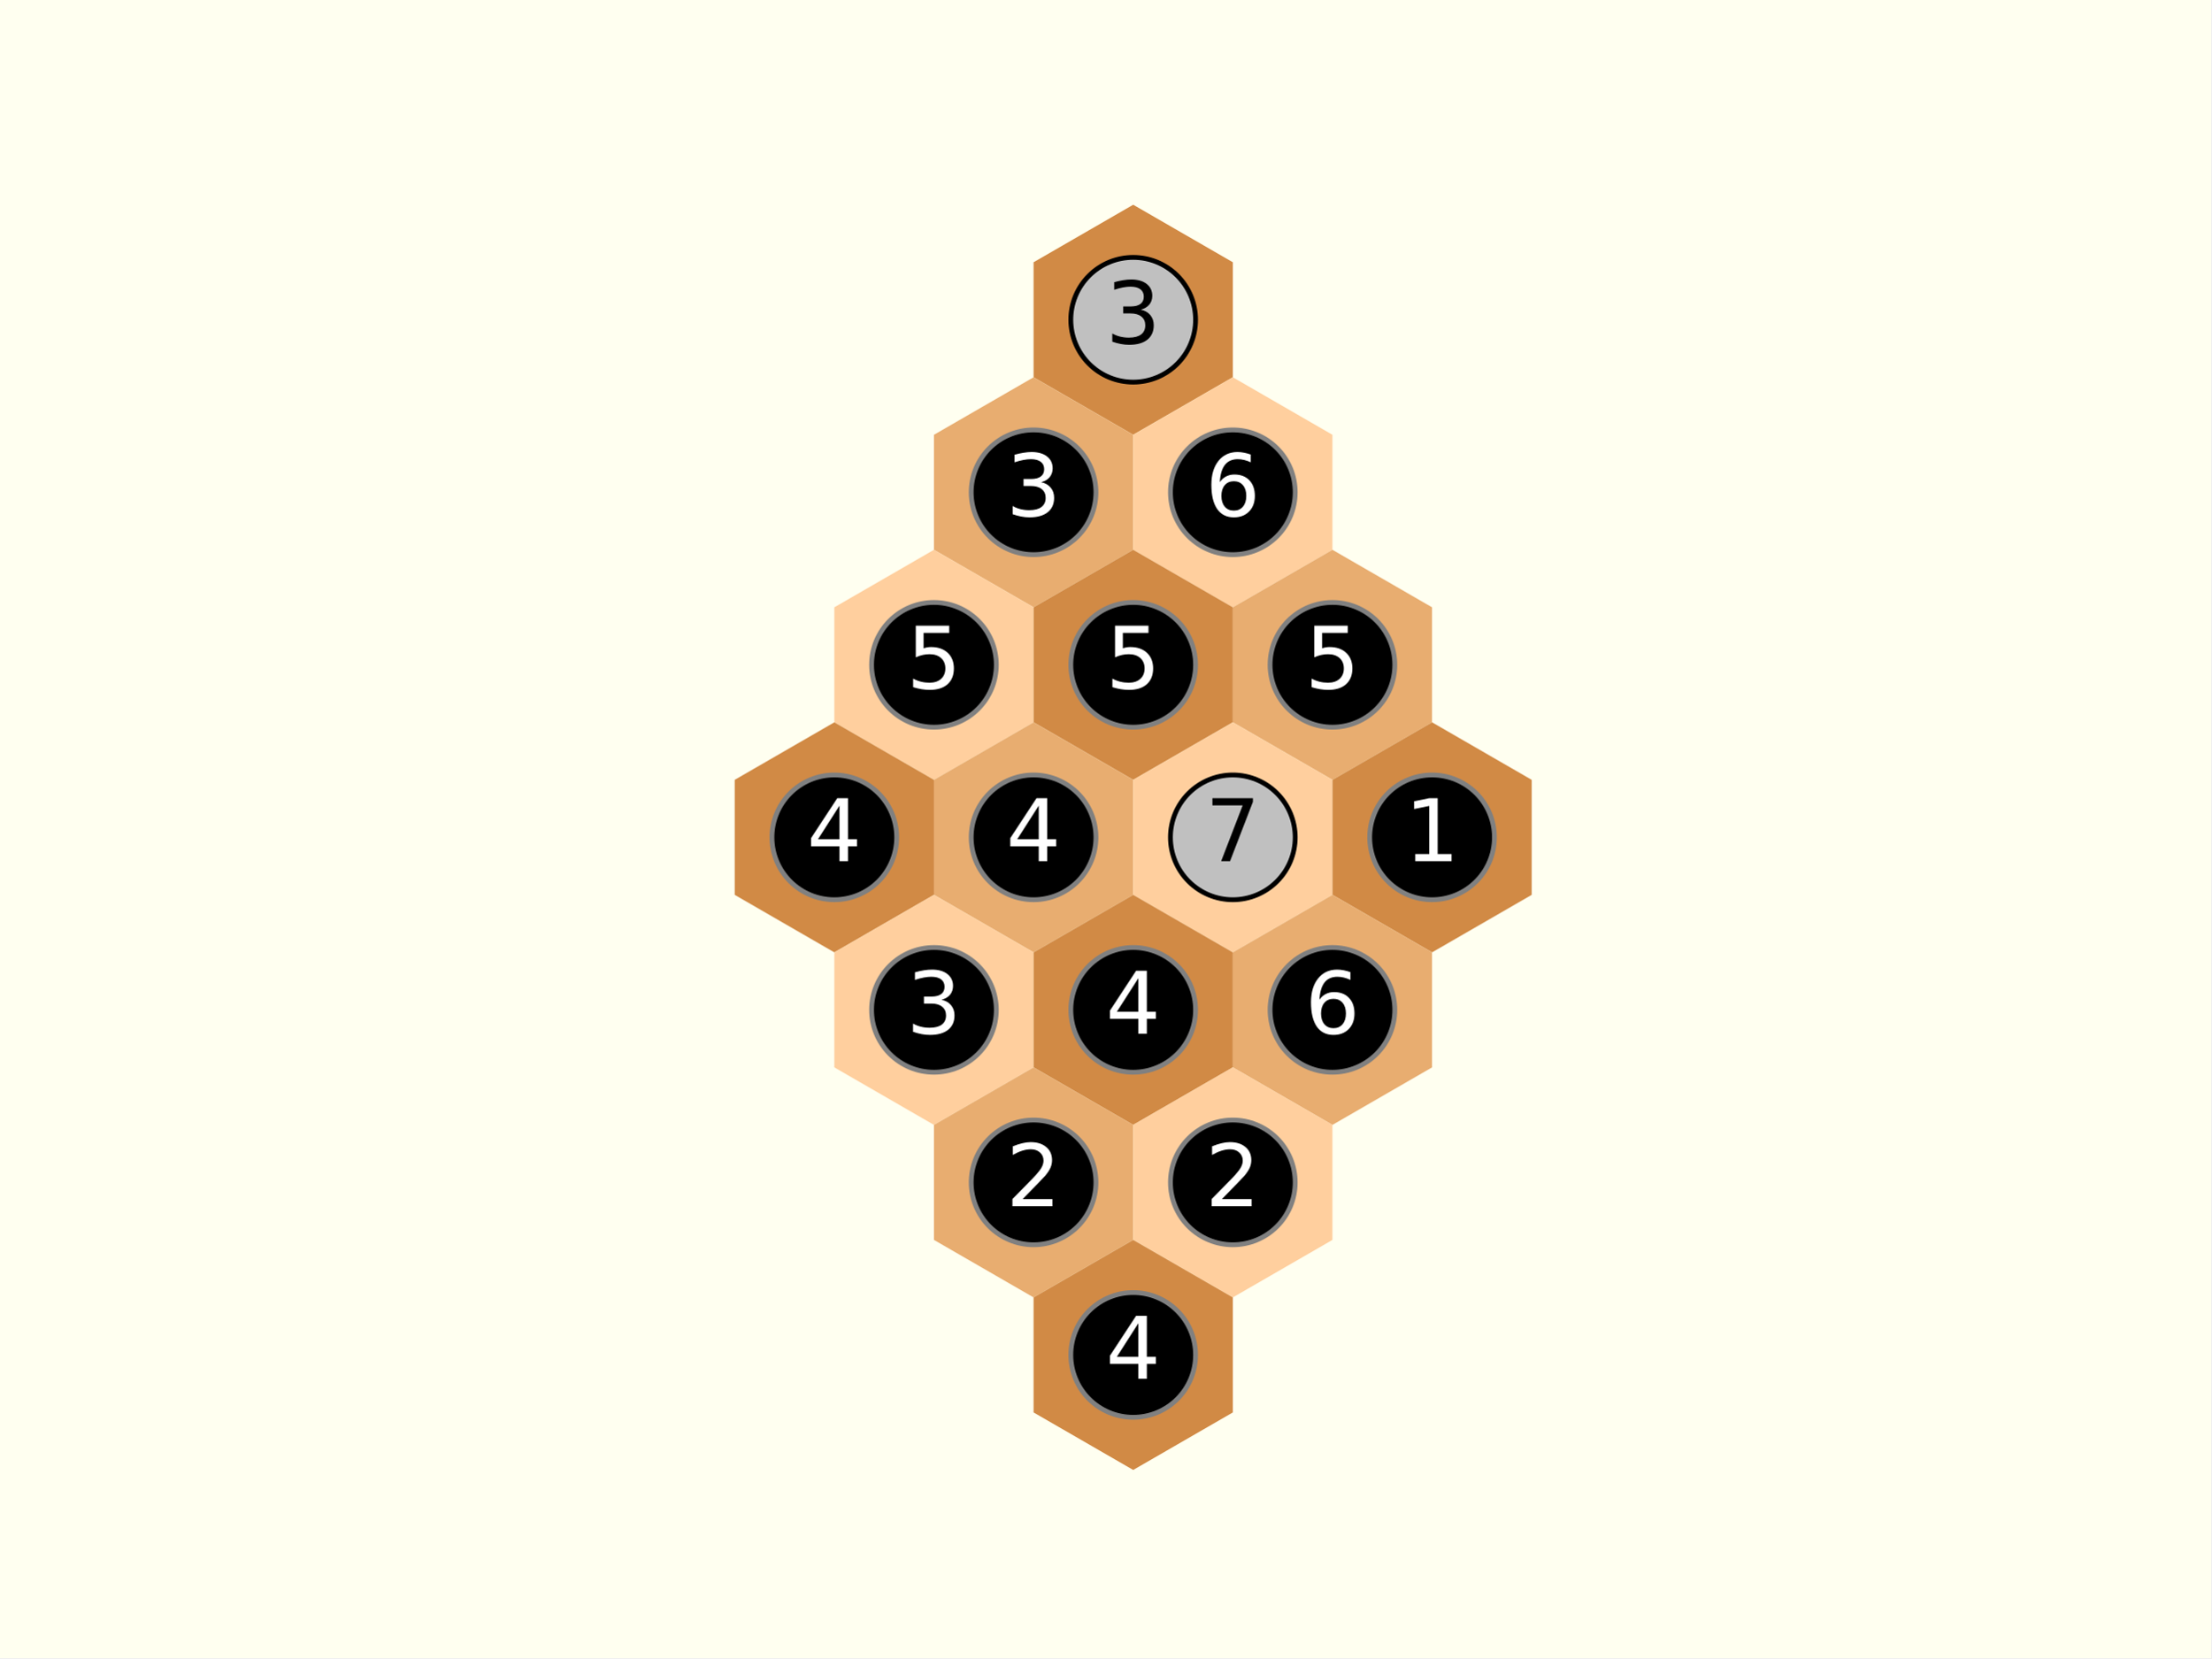
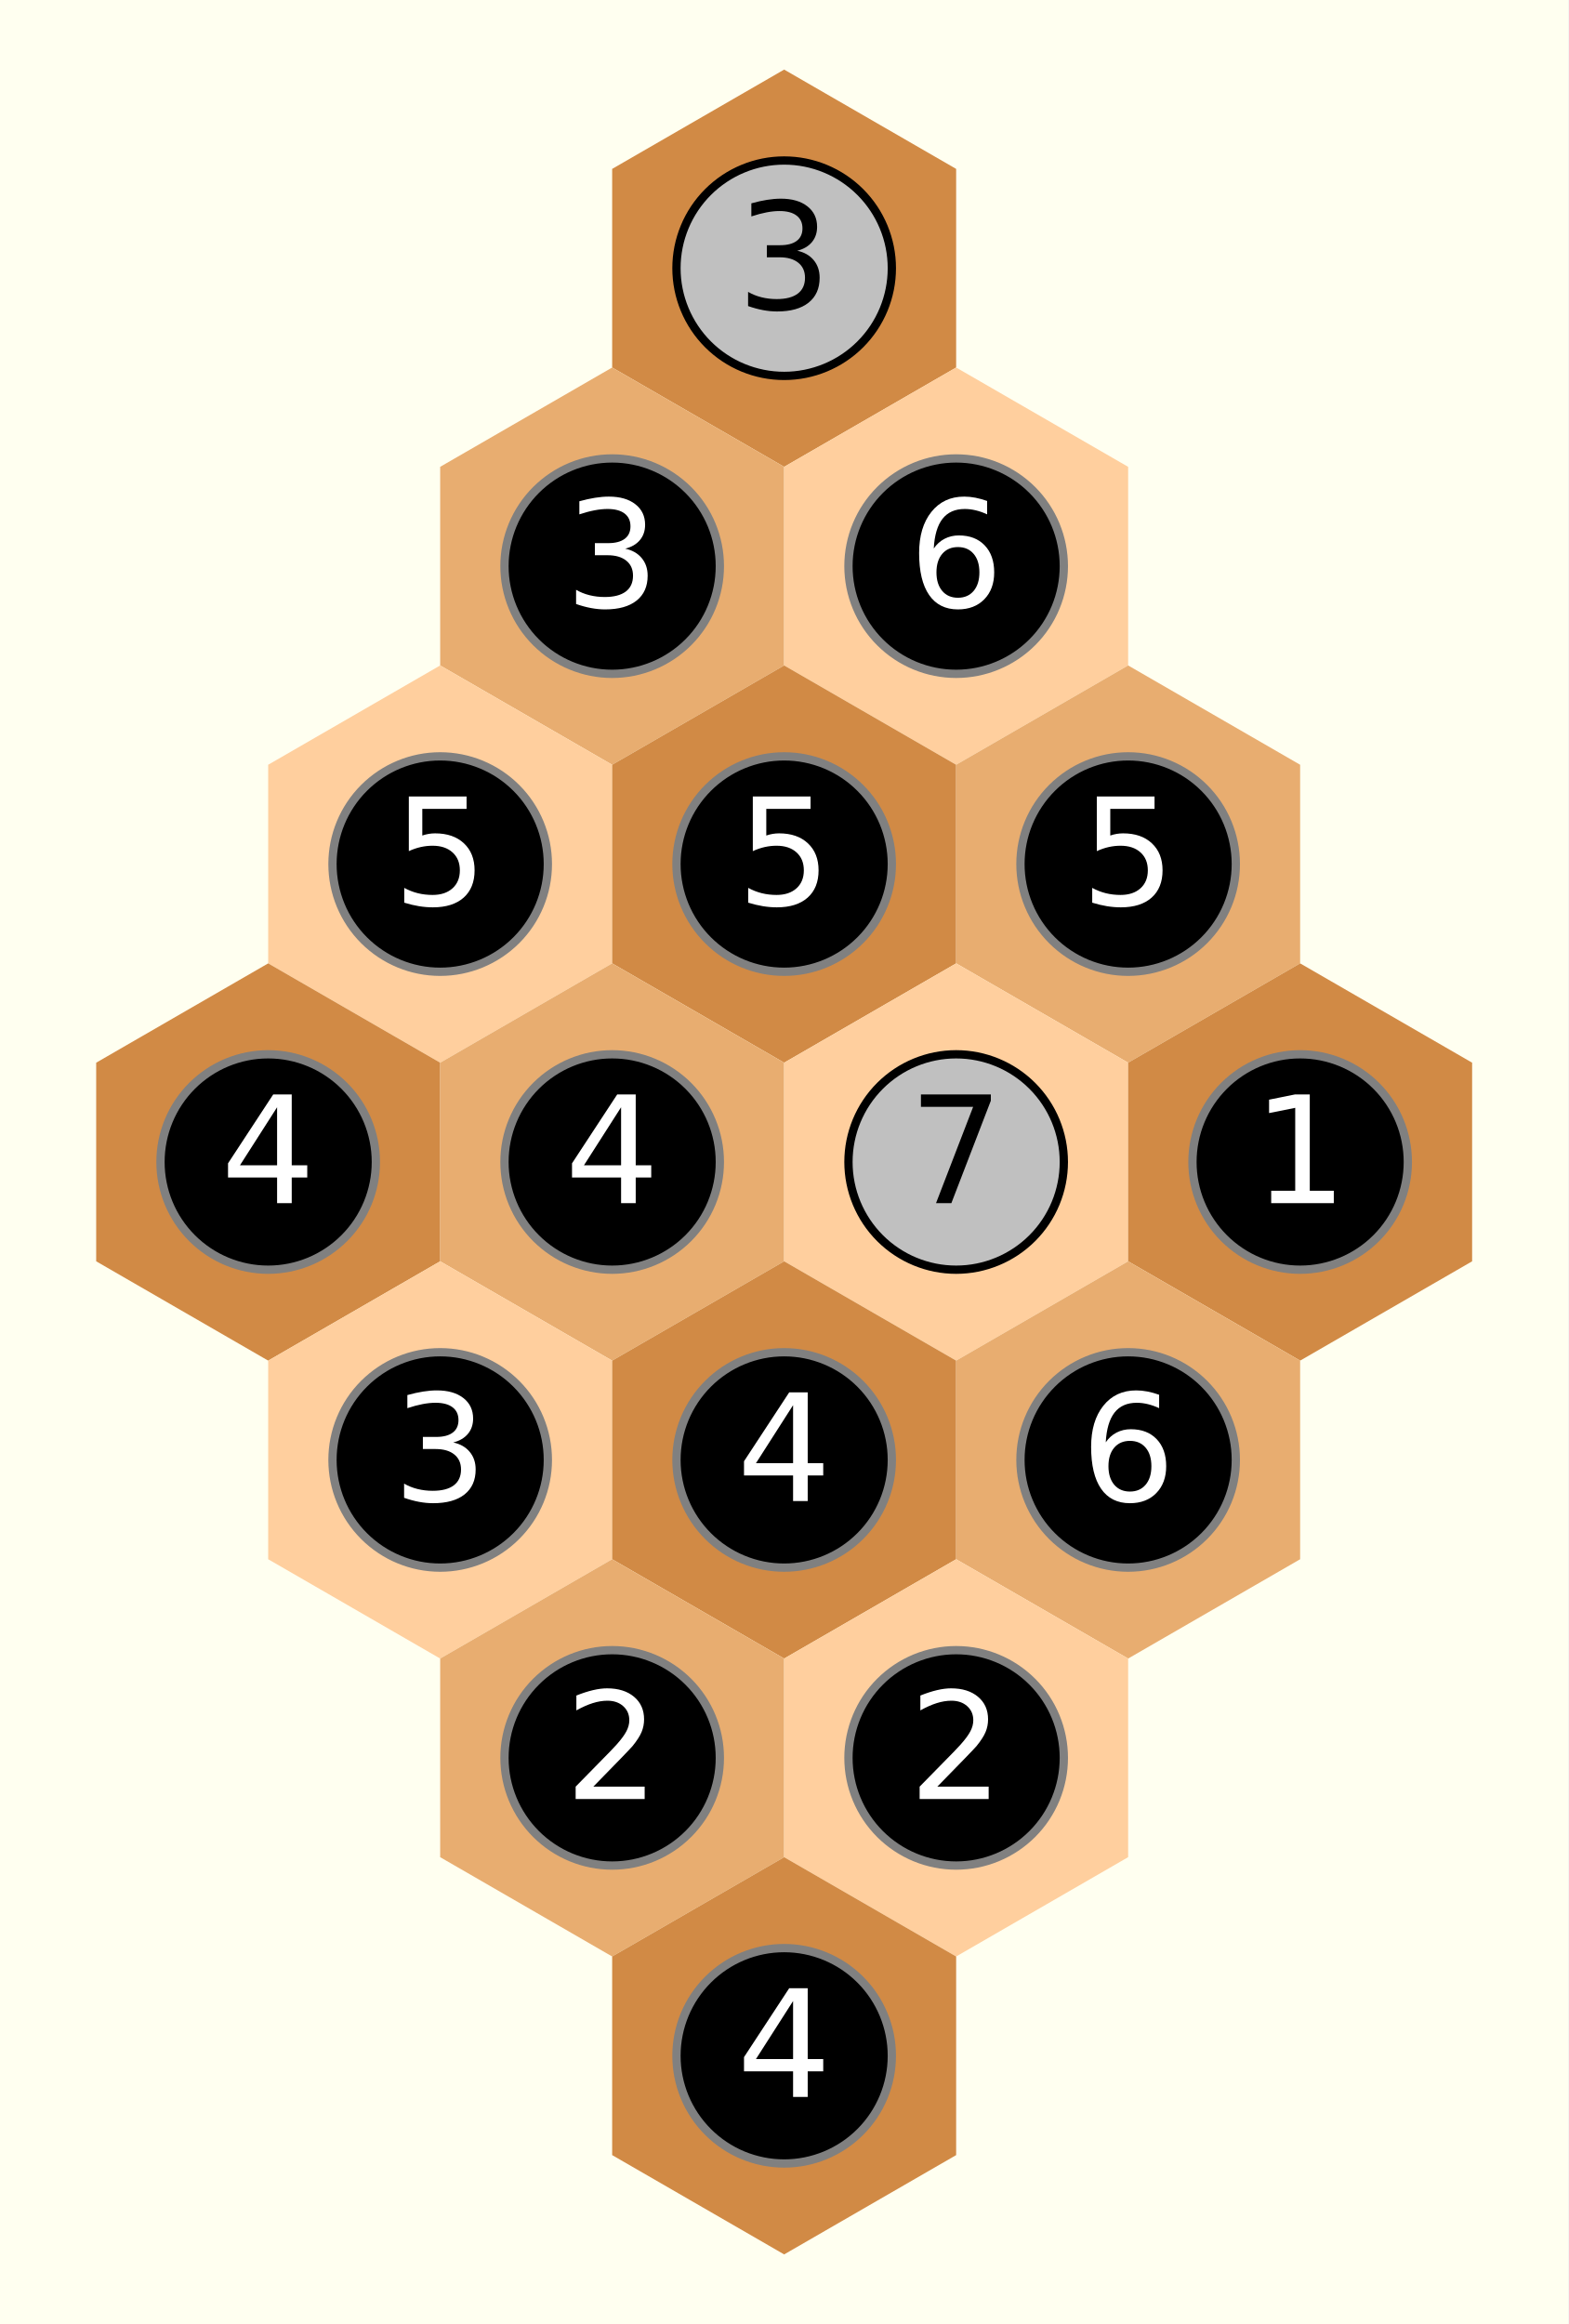
- <svg xmlns="http://www.w3.org/2000/svg" xmlns:xlink="http://www.w3.org/1999/xlink" width="460.8pt" height="345.6pt" viewBox="0 0 460.8 345.6" version="1.1">
+ <svg xmlns="http://www.w3.org/2000/svg" xmlns:xlink="http://www.w3.org/1999/xlink" width="189.318pt" height="280.512pt" viewBox="0 0 189.318 280.512" version="1.1">
  <defs>
    <style type="text/css">*{stroke-linejoin: round; stroke-linecap: butt}</style>
  </defs>
  <g id="figure_1">
    <g id="patch_1">
-       <path d="M 0 345.6  L 460.8 345.6  L 460.8 0  L 0 0  z " style="fill: #fffff0" />
+       <path d="M 0 280.512  L 189.318 280.512  L 189.318 0  L 0 0  z " style="fill: #fffff0" />
    </g>
    <g id="axes_1">
      <g id="patch_2">
-         <path d="M 215.398 78.632  L 236.16 90.619  L 256.922 78.632  L 256.922 54.658  L 236.16 42.671  L 215.398 54.658  z " clip-path="url(#p9b4c2e0608)" style="fill: #d18a45" />
+         <path d="M 73.897 44.36  L 94.659 56.347  L 115.421 44.36  L 115.421 20.386  L 94.659 8.399  L 73.897 20.386  z " clip-path="url(#p88417ae370)" style="fill: #d18a45" />
      </g>
      <g id="patch_3">
-         <path d="M 194.636 114.593  L 215.398 126.58  L 236.16 114.593  L 236.16 90.619  L 215.398 78.632  L 194.636 90.619  z " clip-path="url(#p9b4c2e0608)" style="fill: #e8ad70" />
+         <path d="M 53.135 80.321  L 73.897 92.308  L 94.659 80.321  L 94.659 56.347  L 73.897 44.36  L 53.135 56.347  z " clip-path="url(#p88417ae370)" style="fill: #e8ad70" />
      </g>
      <g id="patch_4">
-         <path d="M 236.16 114.593  L 256.922 126.58  L 277.684 114.593  L 277.684 90.619  L 256.922 78.632  L 236.16 90.619  z " clip-path="url(#p9b4c2e0608)" style="fill: #ffcf9e" />
+         <path d="M 94.659 80.321  L 115.421 92.308  L 136.183 80.321  L 136.183 56.347  L 115.421 44.36  L 94.659 56.347  z " clip-path="url(#p88417ae370)" style="fill: #ffcf9e" />
      </g>
      <g id="patch_5">
-         <path d="M 173.874 150.554  L 194.636 162.541  L 215.398 150.554  L 215.398 126.58  L 194.636 114.593  L 173.874 126.58  z " clip-path="url(#p9b4c2e0608)" style="fill: #ffcf9e" />
+         <path d="M 32.373 116.282  L 53.135 128.269  L 73.897 116.282  L 73.897 92.308  L 53.135 80.321  L 32.373 92.308  z " clip-path="url(#p88417ae370)" style="fill: #ffcf9e" />
      </g>
      <g id="patch_6">
-         <path d="M 215.398 150.554  L 236.16 162.541  L 256.922 150.554  L 256.922 126.58  L 236.16 114.593  L 215.398 126.58  z " clip-path="url(#p9b4c2e0608)" style="fill: #d18a45" />
+         <path d="M 73.897 116.282  L 94.659 128.269  L 115.421 116.282  L 115.421 92.308  L 94.659 80.321  L 73.897 92.308  z " clip-path="url(#p88417ae370)" style="fill: #d18a45" />
      </g>
      <g id="patch_7">
-         <path d="M 256.922 150.554  L 277.684 162.541  L 298.446 150.554  L 298.446 126.58  L 277.684 114.593  L 256.922 126.58  z " clip-path="url(#p9b4c2e0608)" style="fill: #e8ad70" />
+         <path d="M 115.421 116.282  L 136.183 128.269  L 156.946 116.282  L 156.946 92.308  L 136.183 80.321  L 115.421 92.308  z " clip-path="url(#p88417ae370)" style="fill: #e8ad70" />
      </g>
      <g id="patch_8">
-         <path d="M 153.111 186.515  L 173.874 198.502  L 194.636 186.515  L 194.636 162.541  L 173.874 150.554  L 153.111 162.541  z " clip-path="url(#p9b4c2e0608)" style="fill: #d18a45" />
+         <path d="M 11.611 152.243  L 32.373 164.23  L 53.135 152.243  L 53.135 128.269  L 32.373 116.282  L 11.611 128.269  z " clip-path="url(#p88417ae370)" style="fill: #d18a45" />
      </g>
      <g id="patch_9">
-         <path d="M 194.636 186.515  L 215.398 198.502  L 236.16 186.515  L 236.16 162.541  L 215.398 150.554  L 194.636 162.541  z " clip-path="url(#p9b4c2e0608)" style="fill: #e8ad70" />
+         <path d="M 53.135 152.243  L 73.897 164.23  L 94.659 152.243  L 94.659 128.269  L 73.897 116.282  L 53.135 128.269  z " clip-path="url(#p88417ae370)" style="fill: #e8ad70" />
      </g>
      <g id="patch_10">
-         <path d="M 236.16 186.515  L 256.922 198.502  L 277.684 186.515  L 277.684 162.541  L 256.922 150.554  L 236.16 162.541  z " clip-path="url(#p9b4c2e0608)" style="fill: #ffcf9e" />
+         <path d="M 94.659 152.243  L 115.421 164.23  L 136.183 152.243  L 136.183 128.269  L 115.421 116.282  L 94.659 128.269  z " clip-path="url(#p88417ae370)" style="fill: #ffcf9e" />
      </g>
      <g id="patch_11">
-         <path d="M 277.684 186.515  L 298.446 198.502  L 319.209 186.515  L 319.209 162.541  L 298.446 150.554  L 277.684 162.541  z " clip-path="url(#p9b4c2e0608)" style="fill: #d18a45" />
+         <path d="M 136.183 152.243  L 156.946 164.23  L 177.708 152.243  L 177.708 128.269  L 156.946 116.282  L 136.183 128.269  z " clip-path="url(#p88417ae370)" style="fill: #d18a45" />
      </g>
      <g id="patch_12">
-         <path d="M 173.874 222.476  L 194.636 234.463  L 215.398 222.476  L 215.398 198.502  L 194.636 186.515  L 173.874 198.502  z " clip-path="url(#p9b4c2e0608)" style="fill: #ffcf9e" />
+         <path d="M 32.373 188.204  L 53.135 200.191  L 73.897 188.204  L 73.897 164.23  L 53.135 152.243  L 32.373 164.23  z " clip-path="url(#p88417ae370)" style="fill: #ffcf9e" />
      </g>
      <g id="patch_13">
-         <path d="M 215.398 222.476  L 236.16 234.463  L 256.922 222.476  L 256.922 198.502  L 236.16 186.515  L 215.398 198.502  z " clip-path="url(#p9b4c2e0608)" style="fill: #d18a45" />
+         <path d="M 73.897 188.204  L 94.659 200.191  L 115.421 188.204  L 115.421 164.23  L 94.659 152.243  L 73.897 164.23  z " clip-path="url(#p88417ae370)" style="fill: #d18a45" />
      </g>
      <g id="patch_14">
-         <path d="M 256.922 222.476  L 277.684 234.463  L 298.446 222.476  L 298.446 198.502  L 277.684 186.515  L 256.922 198.502  z " clip-path="url(#p9b4c2e0608)" style="fill: #e8ad70" />
+         <path d="M 115.421 188.204  L 136.183 200.191  L 156.946 188.204  L 156.946 164.23  L 136.183 152.243  L 115.421 164.23  z " clip-path="url(#p88417ae370)" style="fill: #e8ad70" />
      </g>
      <g id="patch_15">
-         <path d="M 194.636 258.437  L 215.398 270.424  L 236.16 258.437  L 236.16 234.463  L 215.398 222.476  L 194.636 234.463  z " clip-path="url(#p9b4c2e0608)" style="fill: #e8ad70" />
+         <path d="M 53.135 224.165  L 73.897 236.152  L 94.659 224.165  L 94.659 200.191  L 73.897 188.204  L 53.135 200.191  z " clip-path="url(#p88417ae370)" style="fill: #e8ad70" />
      </g>
      <g id="patch_16">
-         <path d="M 236.16 258.437  L 256.922 270.424  L 277.684 258.437  L 277.684 234.463  L 256.922 222.476  L 236.16 234.463  z " clip-path="url(#p9b4c2e0608)" style="fill: #ffcf9e" />
+         <path d="M 94.659 224.165  L 115.421 236.152  L 136.183 224.165  L 136.183 200.191  L 115.421 188.204  L 94.659 200.191  z " clip-path="url(#p88417ae370)" style="fill: #ffcf9e" />
      </g>
      <g id="patch_17">
-         <path d="M 215.398 294.398  L 236.16 306.385  L 256.922 294.398  L 256.922 270.424  L 236.16 258.437  L 215.398 270.424  z " clip-path="url(#p9b4c2e0608)" style="fill: #d18a45" />
+         <path d="M 73.897 260.126  L 94.659 272.113  L 115.421 260.126  L 115.421 236.152  L 94.659 224.165  L 73.897 236.152  z " clip-path="url(#p88417ae370)" style="fill: #d18a45" />
      </g>
      <g id="line2d_1">
        <defs>
-           <path id="meaf77991cd" d="M 0 13  C 3.448 13 6.755 11.63 9.192 9.192  C 11.63 6.755 13 3.448 13 0  C 13 -3.448 11.63 -6.755 9.192 -9.192  C 6.755 -11.63 3.448 -13 0 -13  C -3.448 -13 -6.755 -11.63 -9.192 -9.192  C -11.63 -6.755 -13 -3.448 -13 0  C -13 3.448 -11.63 6.755 -9.192 9.192  C -6.755 11.63 -3.448 13 0 13  z " style="stroke: #000000" />
+           <path id="m0724649c38" d="M 0 13  C 3.448 13 6.755 11.63 9.192 9.192  C 11.63 6.755 13 3.448 13 0  C 13 -3.448 11.63 -6.755 9.192 -9.192  C 6.755 -11.63 3.448 -13 0 -13  C -3.448 -13 -6.755 -11.63 -9.192 -9.192  C -11.63 -6.755 -13 -3.448 -13 0  C -13 3.448 -11.63 6.755 -9.192 9.192  C -6.755 11.63 -3.448 13 0 13  z " style="stroke: #000000" />
        </defs>
-         <g clip-path="url(#p9b4c2e0608)">
-           <use xlink:href="#meaf77991cd" x="236.16" y="66.645" style="fill: #c0c0c0; stroke: #000000" />
+         <g clip-path="url(#p88417ae370)">
+           <use xlink:href="#m0724649c38" x="94.659" y="32.373" style="fill: #c0c0c0; stroke: #000000" />
        </g>
      </g>
      <g id="line2d_2">
        <defs>
-           <path id="m6af1fc296a" d="M 0 13  C 3.448 13 6.755 11.63 9.192 9.192  C 11.63 6.755 13 3.448 13 0  C 13 -3.448 11.63 -6.755 9.192 -9.192  C 6.755 -11.63 3.448 -13 0 -13  C -3.448 -13 -6.755 -11.63 -9.192 -9.192  C -11.63 -6.755 -13 -3.448 -13 0  C -13 3.448 -11.63 6.755 -9.192 9.192  C -6.755 11.63 -3.448 13 0 13  z " style="stroke: #808080" />
+           <path id="mf7722113ec" d="M 0 13  C 3.448 13 6.755 11.63 9.192 9.192  C 11.63 6.755 13 3.448 13 0  C 13 -3.448 11.63 -6.755 9.192 -9.192  C 6.755 -11.63 3.448 -13 0 -13  C -3.448 -13 -6.755 -11.63 -9.192 -9.192  C -11.63 -6.755 -13 -3.448 -13 0  C -13 3.448 -11.63 6.755 -9.192 9.192  C -6.755 11.63 -3.448 13 0 13  z " style="stroke: #808080" />
        </defs>
-         <g clip-path="url(#p9b4c2e0608)">
-           <use xlink:href="#m6af1fc296a" x="215.398" y="102.606" style="stroke: #808080" />
+         <g clip-path="url(#p88417ae370)">
+           <use xlink:href="#mf7722113ec" x="73.897" y="68.334" style="stroke: #808080" />
        </g>
      </g>
      <g id="line2d_3">
-         <g clip-path="url(#p9b4c2e0608)">
-           <use xlink:href="#m6af1fc296a" x="256.922" y="102.606" style="stroke: #808080" />
+         <g clip-path="url(#p88417ae370)">
+           <use xlink:href="#mf7722113ec" x="115.421" y="68.334" style="stroke: #808080" />
        </g>
      </g>
      <g id="line2d_4">
-         <g clip-path="url(#p9b4c2e0608)">
-           <use xlink:href="#m6af1fc296a" x="194.636" y="138.567" style="stroke: #808080" />
+         <g clip-path="url(#p88417ae370)">
+           <use xlink:href="#mf7722113ec" x="53.135" y="104.295" style="stroke: #808080" />
        </g>
      </g>
      <g id="line2d_5">
-         <g clip-path="url(#p9b4c2e0608)">
-           <use xlink:href="#m6af1fc296a" x="236.16" y="138.567" style="stroke: #808080" />
+         <g clip-path="url(#p88417ae370)">
+           <use xlink:href="#mf7722113ec" x="94.659" y="104.295" style="stroke: #808080" />
        </g>
      </g>
      <g id="line2d_6">
-         <g clip-path="url(#p9b4c2e0608)">
-           <use xlink:href="#m6af1fc296a" x="277.684" y="138.567" style="stroke: #808080" />
+         <g clip-path="url(#p88417ae370)">
+           <use xlink:href="#mf7722113ec" x="136.183" y="104.295" style="stroke: #808080" />
        </g>
      </g>
      <g id="line2d_7">
-         <g clip-path="url(#p9b4c2e0608)">
-           <use xlink:href="#m6af1fc296a" x="173.874" y="174.528" style="stroke: #808080" />
+         <g clip-path="url(#p88417ae370)">
+           <use xlink:href="#mf7722113ec" x="32.373" y="140.256" style="stroke: #808080" />
        </g>
      </g>
      <g id="line2d_8">
-         <g clip-path="url(#p9b4c2e0608)">
-           <use xlink:href="#m6af1fc296a" x="215.398" y="174.528" style="stroke: #808080" />
+         <g clip-path="url(#p88417ae370)">
+           <use xlink:href="#mf7722113ec" x="73.897" y="140.256" style="stroke: #808080" />
        </g>
      </g>
      <g id="line2d_9">
-         <g clip-path="url(#p9b4c2e0608)">
-           <use xlink:href="#meaf77991cd" x="256.922" y="174.528" style="fill: #c0c0c0; stroke: #000000" />
+         <g clip-path="url(#p88417ae370)">
+           <use xlink:href="#m0724649c38" x="115.421" y="140.256" style="fill: #c0c0c0; stroke: #000000" />
        </g>
      </g>
      <g id="line2d_10">
-         <g clip-path="url(#p9b4c2e0608)">
-           <use xlink:href="#m6af1fc296a" x="298.446" y="174.528" style="stroke: #808080" />
+         <g clip-path="url(#p88417ae370)">
+           <use xlink:href="#mf7722113ec" x="156.946" y="140.256" style="stroke: #808080" />
        </g>
      </g>
      <g id="line2d_11">
-         <g clip-path="url(#p9b4c2e0608)">
-           <use xlink:href="#m6af1fc296a" x="194.636" y="210.489" style="stroke: #808080" />
+         <g clip-path="url(#p88417ae370)">
+           <use xlink:href="#mf7722113ec" x="53.135" y="176.217" style="stroke: #808080" />
        </g>
      </g>
      <g id="line2d_12">
-         <g clip-path="url(#p9b4c2e0608)">
-           <use xlink:href="#m6af1fc296a" x="236.16" y="210.489" style="stroke: #808080" />
+         <g clip-path="url(#p88417ae370)">
+           <use xlink:href="#mf7722113ec" x="94.659" y="176.217" style="stroke: #808080" />
        </g>
      </g>
      <g id="line2d_13">
-         <g clip-path="url(#p9b4c2e0608)">
-           <use xlink:href="#m6af1fc296a" x="277.684" y="210.489" style="stroke: #808080" />
+         <g clip-path="url(#p88417ae370)">
+           <use xlink:href="#mf7722113ec" x="136.183" y="176.217" style="stroke: #808080" />
        </g>
      </g>
      <g id="line2d_14">
-         <g clip-path="url(#p9b4c2e0608)">
-           <use xlink:href="#m6af1fc296a" x="215.398" y="246.45" style="stroke: #808080" />
+         <g clip-path="url(#p88417ae370)">
+           <use xlink:href="#mf7722113ec" x="73.897" y="212.178" style="stroke: #808080" />
        </g>
      </g>
      <g id="line2d_15">
-         <g clip-path="url(#p9b4c2e0608)">
-           <use xlink:href="#m6af1fc296a" x="256.922" y="246.45" style="stroke: #808080" />
+         <g clip-path="url(#p88417ae370)">
+           <use xlink:href="#mf7722113ec" x="115.421" y="212.178" style="stroke: #808080" />
        </g>
      </g>
      <g id="line2d_16">
-         <g clip-path="url(#p9b4c2e0608)">
-           <use xlink:href="#m6af1fc296a" x="236.16" y="282.411" style="stroke: #808080" />
+         <g clip-path="url(#p88417ae370)">
+           <use xlink:href="#mf7722113ec" x="94.659" y="248.139" style="stroke: #808080" />
        </g>
      </g>
      <g id="text_1">
-         <g transform="translate(230.4338 71.61163) scale(0.18 -0.18)">
+         <g transform="translate(88.93293 37.33963) scale(0.18 -0.18)">
          <defs>
            <path id="DejaVuSans-33" d="M 2597 2516  Q 3050 2419 3304 2112  Q 3559 1806 3559 1356  Q 3559 666 3084 287  Q 2609 -91 1734 -91  Q 1441 -91 1130 -33  Q 819 25 488 141  L 488 750  Q 750 597 1062 519  Q 1375 441 1716 441  Q 2309 441 2620 675  Q 2931 909 2931 1356  Q 2931 1769 2642 2001  Q 2353 2234 1838 2234  L 1294 2234  L 1294 2753  L 1863 2753  Q 2328 2753 2575 2939  Q 2822 3125 2822 3475  Q 2822 3834 2567 4026  Q 2313 4219 1838 4219  Q 1578 4219 1281 4162  Q 984 4106 628 3988  L 628 4550  Q 988 4650 1302 4700  Q 1616 4750 1894 4750  Q 2613 4750 3031 4423  Q 3450 4097 3450 3541  Q 3450 3153 3228 2886  Q 3006 2619 2597 2516  z " transform="scale(0.015625)" />
          </defs>
          <use xlink:href="#DejaVuSans-33" />
        </g>
      </g>
      <g id="text_2">
-         <g style="fill: #ffffff" transform="translate(209.6716 107.5727) scale(0.18 -0.18)">
+         <g style="fill: #ffffff" transform="translate(68.17079 73.30071) scale(0.18 -0.18)">
          <use xlink:href="#DejaVuSans-33" />
        </g>
      </g>
      <g id="text_3">
-         <g style="fill: #ffffff" transform="translate(251.1959 107.5727) scale(0.18 -0.18)">
+         <g style="fill: #ffffff" transform="translate(109.6951 73.30071) scale(0.18 -0.18)">
          <defs>
            <path id="DejaVuSans-36" d="M 2113 2584  Q 1688 2584 1439 2293  Q 1191 2003 1191 1497  Q 1191 994 1439 701  Q 1688 409 2113 409  Q 2538 409 2786 701  Q 3034 994 3034 1497  Q 3034 2003 2786 2293  Q 2538 2584 2113 2584  z M 3366 4563  L 3366 3988  Q 3128 4100 2886 4159  Q 2644 4219 2406 4219  Q 1781 4219 1451 3797  Q 1122 3375 1075 2522  Q 1259 2794 1537 2939  Q 1816 3084 2150 3084  Q 2853 3084 3261 2657  Q 3669 2231 3669 1497  Q 3669 778 3244 343  Q 2819 -91 2113 -91  Q 1303 -91 875 529  Q 447 1150 447 2328  Q 447 3434 972 4092  Q 1497 4750 2381 4750  Q 2619 4750 2861 4703  Q 3103 4656 3366 4563  z " transform="scale(0.015625)" />
          </defs>
          <use xlink:href="#DejaVuSans-36" />
        </g>
      </g>
      <g id="text_4">
-         <g style="fill: #ffffff" transform="translate(188.9095 143.5338) scale(0.18 -0.18)">
+         <g style="fill: #ffffff" transform="translate(47.40865 109.2618) scale(0.18 -0.18)">
          <defs>
            <path id="DejaVuSans-35" d="M 691 4666  L 3169 4666  L 3169 4134  L 1269 4134  L 1269 2991  Q 1406 3038 1543 3061  Q 1681 3084 1819 3084  Q 2600 3084 3056 2656  Q 3513 2228 3513 1497  Q 3513 744 3044 326  Q 2575 -91 1722 -91  Q 1428 -91 1123 -41  Q 819 9 494 109  L 494 744  Q 775 591 1075 516  Q 1375 441 1709 441  Q 2250 441 2565 725  Q 2881 1009 2881 1497  Q 2881 1984 2565 2268  Q 2250 2553 1709 2553  Q 1456 2553 1204 2497  Q 953 2441 691 2322  L 691 4666  z " transform="scale(0.015625)" />
          </defs>
          <use xlink:href="#DejaVuSans-35" />
        </g>
      </g>
      <g id="text_5">
-         <g style="fill: #ffffff" transform="translate(230.4338 143.5338) scale(0.18 -0.18)">
+         <g style="fill: #ffffff" transform="translate(88.93293 109.2618) scale(0.18 -0.18)">
          <use xlink:href="#DejaVuSans-35" />
        </g>
      </g>
      <g id="text_6">
-         <g style="fill: #ffffff" transform="translate(271.958 143.5338) scale(0.18 -0.18)">
+         <g style="fill: #ffffff" transform="translate(130.4572 109.2618) scale(0.18 -0.18)">
          <use xlink:href="#DejaVuSans-35" />
        </g>
      </g>
      <g id="text_7">
-         <g style="fill: #ffffff" transform="translate(168.1473 179.4949) scale(0.18 -0.18)">
+         <g style="fill: #ffffff" transform="translate(26.64651 145.2229) scale(0.18 -0.18)">
          <defs>
            <path id="DejaVuSans-34" d="M 2419 4116  L 825 1625  L 2419 1625  L 2419 4116  z M 2253 4666  L 3047 4666  L 3047 1625  L 3713 1625  L 3713 1100  L 3047 1100  L 3047 0  L 2419 0  L 2419 1100  L 313 1100  L 313 1709  L 2253 4666  z " transform="scale(0.015625)" />
          </defs>
          <use xlink:href="#DejaVuSans-34" />
        </g>
      </g>
      <g id="text_8">
-         <g style="fill: #ffffff" transform="translate(209.6716 179.4949) scale(0.18 -0.18)">
+         <g style="fill: #ffffff" transform="translate(68.17079 145.2229) scale(0.18 -0.18)">
          <use xlink:href="#DejaVuSans-34" />
        </g>
      </g>
      <g id="text_9">
-         <g transform="translate(251.1959 179.4949) scale(0.18 -0.18)">
+         <g transform="translate(109.6951 145.2229) scale(0.18 -0.18)">
          <defs>
            <path id="DejaVuSans-37" d="M 525 4666  L 3525 4666  L 3525 4397  L 1831 0  L 1172 0  L 2766 4134  L 525 4134  L 525 4666  z " transform="scale(0.015625)" />
          </defs>
          <use xlink:href="#DejaVuSans-37" />
        </g>
      </g>
      <g id="text_10">
-         <g style="fill: #ffffff" transform="translate(292.7202 179.4949) scale(0.18 -0.18)">
+         <g style="fill: #ffffff" transform="translate(151.2193 145.2229) scale(0.18 -0.18)">
          <defs>
            <path id="DejaVuSans-31" d="M 794 531  L 1825 531  L 1825 4091  L 703 3866  L 703 4441  L 1819 4666  L 2450 4666  L 2450 531  L 3481 531  L 3481 0  L 794 0  L 794 531  z " transform="scale(0.015625)" />
          </defs>
          <use xlink:href="#DejaVuSans-31" />
        </g>
      </g>
      <g id="text_11">
-         <g style="fill: #ffffff" transform="translate(188.9095 215.456) scale(0.18 -0.18)">
+         <g style="fill: #ffffff" transform="translate(47.40865 181.184) scale(0.18 -0.18)">
          <use xlink:href="#DejaVuSans-33" />
        </g>
      </g>
      <g id="text_12">
-         <g style="fill: #ffffff" transform="translate(230.4338 215.456) scale(0.18 -0.18)">
+         <g style="fill: #ffffff" transform="translate(88.93293 181.184) scale(0.18 -0.18)">
          <use xlink:href="#DejaVuSans-34" />
        </g>
      </g>
      <g id="text_13">
-         <g style="fill: #ffffff" transform="translate(271.958 215.456) scale(0.18 -0.18)">
+         <g style="fill: #ffffff" transform="translate(130.4572 181.184) scale(0.18 -0.18)">
          <use xlink:href="#DejaVuSans-36" />
        </g>
      </g>
      <g id="text_14">
-         <g style="fill: #ffffff" transform="translate(209.6716 251.417) scale(0.18 -0.18)">
+         <g style="fill: #ffffff" transform="translate(68.17079 217.145) scale(0.18 -0.18)">
          <defs>
            <path id="DejaVuSans-32" d="M 1228 531  L 3431 531  L 3431 0  L 469 0  L 469 531  Q 828 903 1448 1529  Q 2069 2156 2228 2338  Q 2531 2678 2651 2914  Q 2772 3150 2772 3378  Q 2772 3750 2511 3984  Q 2250 4219 1831 4219  Q 1534 4219 1204 4116  Q 875 4013 500 3803  L 500 4441  Q 881 4594 1212 4672  Q 1544 4750 1819 4750  Q 2544 4750 2975 4387  Q 3406 4025 3406 3419  Q 3406 3131 3298 2873  Q 3191 2616 2906 2266  Q 2828 2175 2409 1742  Q 1991 1309 1228 531  z " transform="scale(0.015625)" />
          </defs>
          <use xlink:href="#DejaVuSans-32" />
        </g>
      </g>
      <g id="text_15">
-         <g style="fill: #ffffff" transform="translate(251.1959 251.417) scale(0.18 -0.18)">
+         <g style="fill: #ffffff" transform="translate(109.6951 217.145) scale(0.18 -0.18)">
          <use xlink:href="#DejaVuSans-32" />
        </g>
      </g>
      <g id="text_16">
-         <g style="fill: #ffffff" transform="translate(230.4338 287.3781) scale(0.18 -0.18)">
+         <g style="fill: #ffffff" transform="translate(88.93293 253.1061) scale(0.18 -0.18)">
          <use xlink:href="#DejaVuSans-34" />
        </g>
      </g>
    </g>
  </g>
  <defs>
-     <clipPath id="p9b4c2e0608">
-       <rect x="148.701" y="41.472" width="174.918" height="266.112" />
+     <clipPath id="p88417ae370">
+       <rect x="7.2" y="7.2" width="174.918" height="266.112" />
    </clipPath>
  </defs>
</svg>
